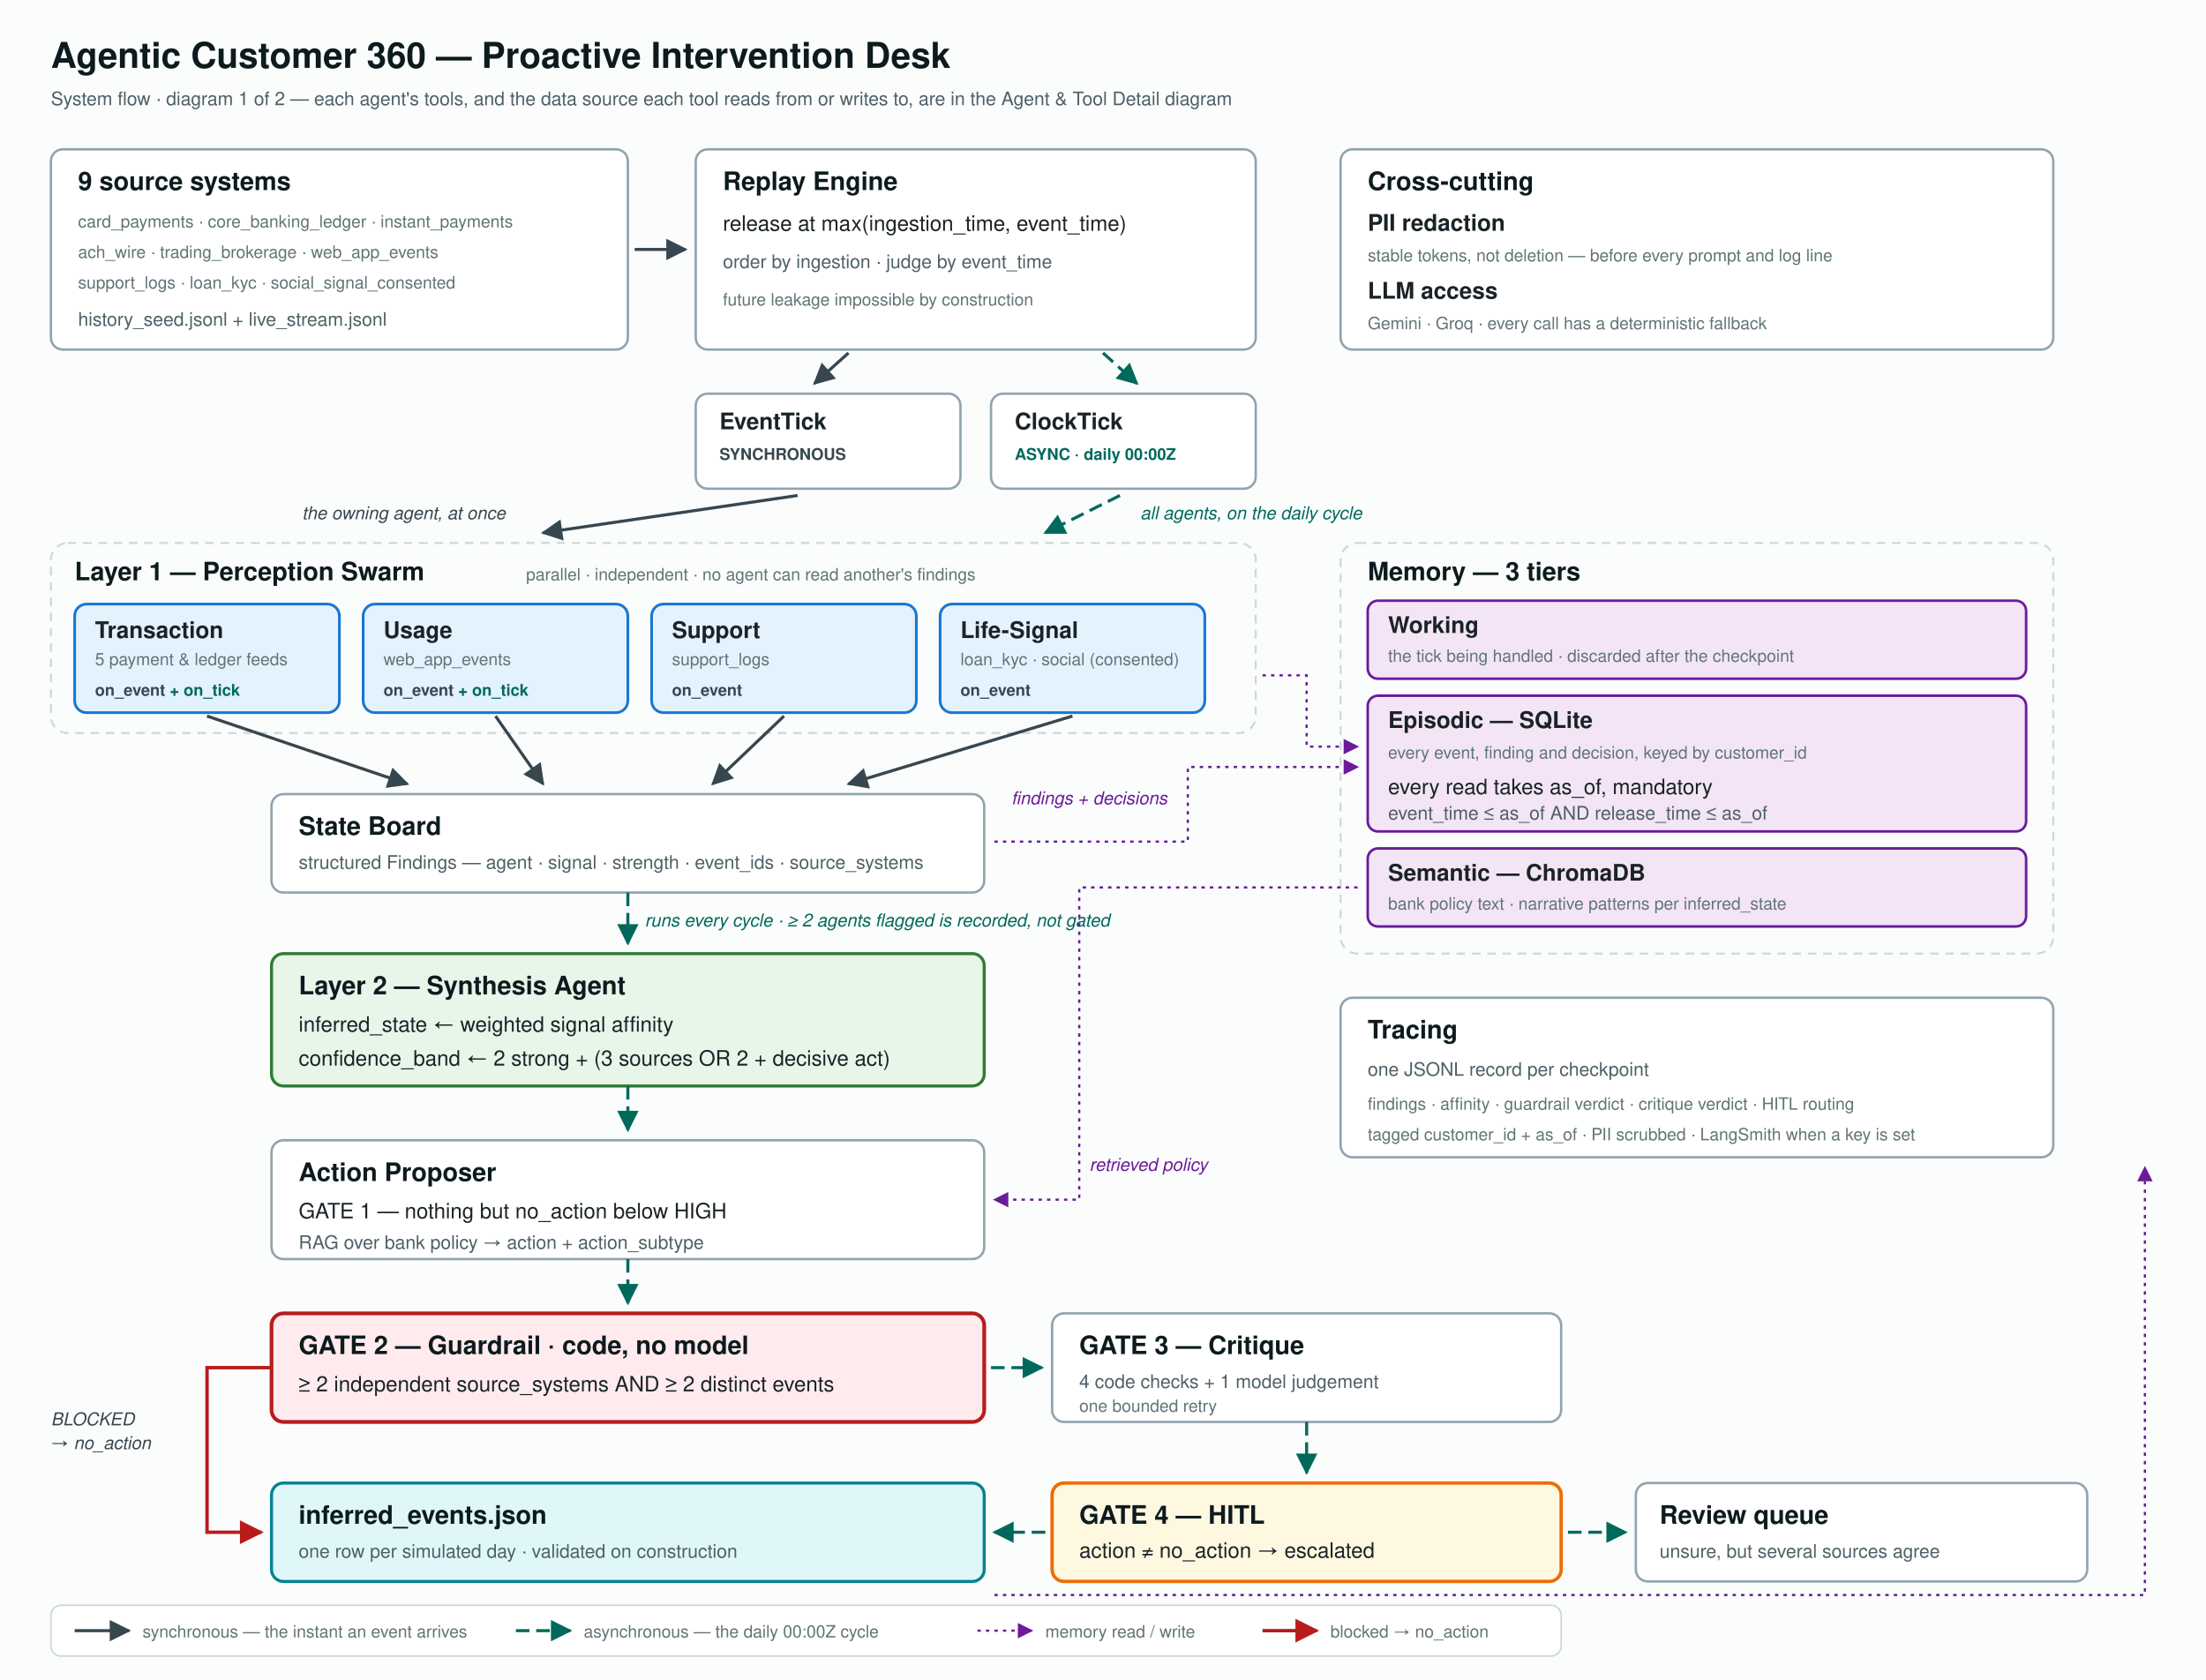
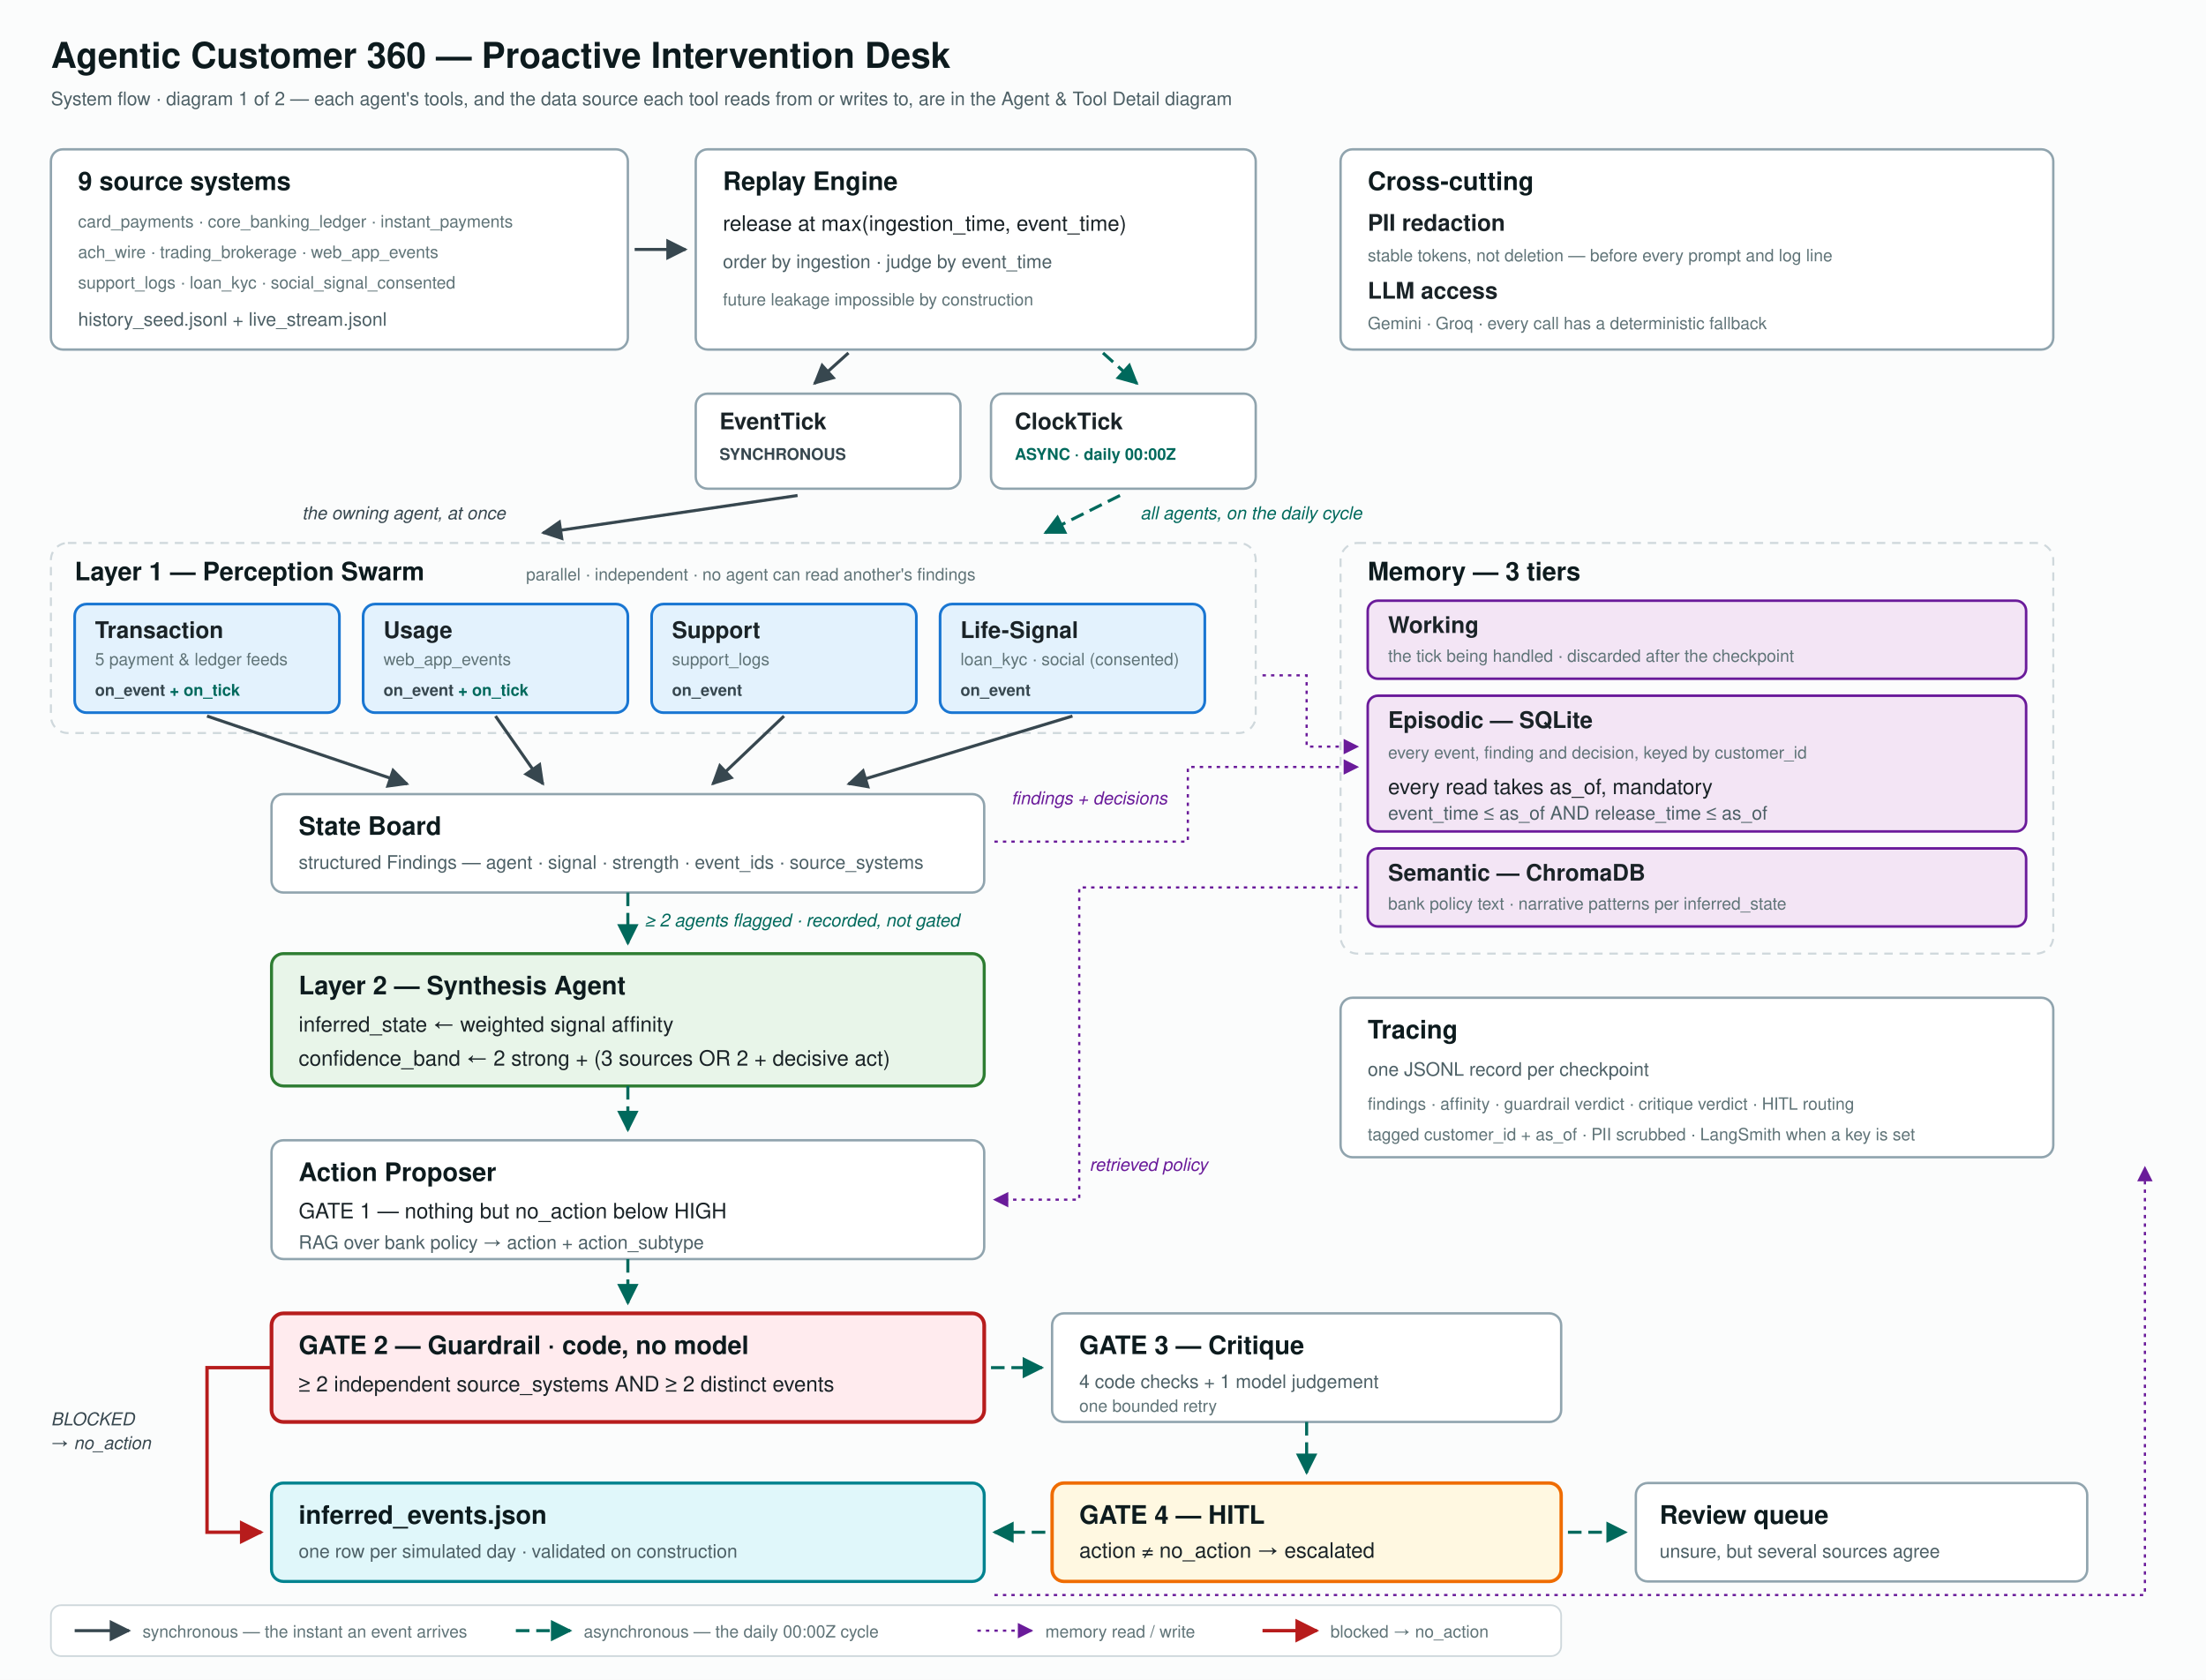
<svg xmlns="http://www.w3.org/2000/svg" viewBox="0 0 1300 990" width="1300" height="990" font-family="Segoe UI, Helvetica, Arial, sans-serif">
  <defs>
    <marker id="arrow" viewBox="0 0 10 10" refX="9" refY="5" markerWidth="7" markerHeight="7" orient="auto-start-reverse">
      <path d="M0,0 L10,5 L0,10 z" fill="#37474f" />
    </marker>
    <marker id="arrowAsync" viewBox="0 0 10 10" refX="9" refY="5" markerWidth="7" markerHeight="7" orient="auto-start-reverse">
      <path d="M0,0 L10,5 L0,10 z" fill="#00695c" />
    </marker>
    <marker id="arrowMem" viewBox="0 0 10 10" refX="9" refY="5" markerWidth="7" markerHeight="7" orient="auto-start-reverse">
      <path d="M0,0 L10,5 L0,10 z" fill="#6a1b9a" />
    </marker>
    <marker id="arrowStop" viewBox="0 0 10 10" refX="9" refY="5" markerWidth="7" markerHeight="7" orient="auto-start-reverse">
      <path d="M0,0 L10,5 L0,10 z" fill="#b71c1c" />
    </marker>
  </defs>
  <style>
    .t      { font-size: 12.5px; fill: #1a2327; }
    .tb     { font-size: 13.5px; fill: #1a2327; font-weight: 600; }
    .sm     { font-size: 11px; fill: #4d6066; }
    .xs     { font-size: 10px; fill: #607478; }
    .trig   { font-size: 9.5px; fill: #00695c; font-weight: 600; }
    .trigs  { font-size: 9.5px; fill: #37474f; font-weight: 600; }
    .hdr    { font-size: 15px; font-weight: 700; fill: #0d1b1e; }
    .title  { font-size: 21px; font-weight: 700; fill: #0d1b1e; }
    .lbl    { font-size: 10.5px; fill: #37474f; font-style: italic; }
    .lbla   { font-size: 10.5px; fill: #00695c; font-style: italic; }
    .lblm   { font-size: 10.5px; fill: #6a1b9a; font-style: italic; }
    .box    { fill: #ffffff; stroke: #90a4ae; stroke-width: 1.4; rx: 7; }
    .agent  { fill: #e3f2fd; stroke: #1976d2; stroke-width: 1.6; rx: 7; }
    .synth  { fill: #e8f5e9; stroke: #2e7d32; stroke-width: 1.8; rx: 7; }
    .mem    { fill: #f3e5f5; stroke: #6a1b9a; stroke-width: 1.5; rx: 6; }
    .guard  { fill: #ffebee; stroke: #b71c1c; stroke-width: 2.2; rx: 7; }
    .hitl   { fill: #fff8e1; stroke: #ef6c00; stroke-width: 2; rx: 7; }
    .outp   { fill: #e0f7fa; stroke: #00838f; stroke-width: 1.8; rx: 7; }
    .band   { fill: none; stroke: #cfd8dc; stroke-width: 1.2; stroke-dasharray: 5 4; rx: 10; }
    .sync   { stroke: #37474f; stroke-width: 1.8; fill: none; marker-end: url(#arrow); }
    .async  { stroke: #00695c; stroke-width: 1.8; fill: none; marker-end: url(#arrowAsync); stroke-dasharray: 8 4; }
    .flowm  { stroke: #6a1b9a; stroke-width: 1.3; fill: none; marker-end: url(#arrowMem); stroke-dasharray: 2 3; }
    .flowr  { stroke: #b71c1c; stroke-width: 2; fill: none; marker-end: url(#arrowStop); }
  </style>
  <rect width="1300" height="990" fill="#fbfcfc" />
  <text x="30" y="40" class="title">Agentic Customer 360 — Proactive Intervention Desk</text>
  <text x="30" y="62" class="sm">System flow · diagram 1 of 2 — each agent's tools, and the data source each tool reads from or writes to, are in the Agent &amp; Tool Detail diagram</text>
  <rect x="30" y="88" width="340" height="118" class="box" />
  <text x="46" y="112" class="hdr">9 source systems</text>
  <text x="46" y="134" class="xs">card_payments · core_banking_ledger · instant_payments</text>
  <text x="46" y="152" class="xs">ach_wire · trading_brokerage · web_app_events</text>
  <text x="46" y="170" class="xs">support_logs · loan_kyc · social_signal_consented</text>
  <text x="46" y="192" class="sm">history_seed.jsonl  +  live_stream.jsonl</text>
  <rect x="410" y="88" width="330" height="118" class="box" stroke="#00838f" stroke-width="2" />
  <text x="426" y="112" class="hdr">Replay Engine</text>
  <text x="426" y="136" class="t">release at max(ingestion_time, event_time)</text>
  <text x="426" y="158" class="sm">order by ingestion · judge by event_time</text>
  <text x="426" y="180" class="xs">future leakage impossible by construction</text>
  <line x1="374" y1="147" x2="404" y2="147" class="sync" />
  <rect x="790" y="88" width="420" height="118" class="box" />
  <text x="806" y="112" class="hdr">Cross-cutting</text>
  <text x="806" y="136" class="tb">PII redaction</text>
  <text x="806" y="154" class="xs">stable tokens, not deletion — before every prompt and log line</text>
  <text x="806" y="176" class="tb">LLM access</text>
  <text x="806" y="194" class="xs">Gemini · Groq · every call has a deterministic fallback</text>
  <rect x="410" y="232" width="156" height="56" class="box" stroke="#37474f" stroke-width="1.8" />
  <text x="424" y="253" class="tb">EventTick</text>
  <text x="424" y="271" class="trigs">SYNCHRONOUS</text>
  <rect x="584" y="232" width="156" height="56" class="box" stroke="#00695c" stroke-width="1.8" />
  <text x="598" y="253" class="tb">ClockTick</text>
  <text x="598" y="271" class="trig">ASYNC · daily 00:00Z</text>
  <line x1="500" y1="208" x2="480" y2="226" class="sync" />
  <line x1="650" y1="208" x2="670" y2="226" class="async" />
  <rect x="30" y="320" width="710" height="112" class="band" />
  <text x="44" y="342" class="hdr">Layer 1 — Perception Swarm</text>
  <text x="310" y="342" class="xs">parallel · independent · no agent can read another's findings</text>
  <rect x="44" y="356" width="156" height="64" class="agent" />
  <text x="56" y="376" class="tb">Transaction</text>
  <text x="56" y="392" class="xs">5 payment &amp; ledger feeds</text>
  <text x="56" y="410" class="trigs">on_event <tspan class="trig">+ on_tick</tspan>
  </text>
  <rect x="214" y="356" width="156" height="64" class="agent" />
  <text x="226" y="376" class="tb">Usage</text>
  <text x="226" y="392" class="xs">web_app_events</text>
  <text x="226" y="410" class="trigs">on_event <tspan class="trig">+ on_tick</tspan>
  </text>
  <rect x="384" y="356" width="156" height="64" class="agent" />
  <text x="396" y="376" class="tb">Support</text>
  <text x="396" y="392" class="xs">support_logs</text>
  <text x="396" y="410" class="trigs">on_event</text>
  <rect x="554" y="356" width="156" height="64" class="agent" />
  <text x="566" y="376" class="tb">Life-Signal</text>
  <text x="566" y="392" class="xs">loan_kyc · social (consented)</text>
  <text x="566" y="410" class="trigs">on_event</text>
  <path d="M 470 292 L 320 314" class="sync" />
  <text x="178" y="306" class="lbl">the owning agent, at once</text>
  <path d="M 660 292 L 616 314" class="async" />
  <text x="672" y="306" class="lbla">all agents, on the daily cycle</text>
  <rect x="160" y="468" width="420" height="58" class="box" stroke="#2e7d32" stroke-width="2" />
  <text x="176" y="492" class="hdr">State Board</text>
  <text x="176" y="512" class="sm">structured Findings — agent · signal · strength · event_ids · source_systems</text>
  <line x1="122" y1="422" x2="240" y2="462" class="sync" />
  <line x1="292" y1="422" x2="320" y2="462" class="sync" />
  <line x1="462" y1="422" x2="420" y2="462" class="sync" />
  <line x1="632" y1="422" x2="500" y2="462" class="sync" />
  <rect x="790" y="320" width="420" height="242" class="band" />
  <text x="806" y="342" class="hdr">Memory — 3 tiers</text>
  <rect x="806" y="354" width="388" height="46" class="mem" />
  <text x="818" y="373" class="tb">Working</text>
  <text x="818" y="390" class="xs">the tick being handled · discarded after the checkpoint</text>
  <rect x="806" y="410" width="388" height="80" class="mem" />
  <text x="818" y="429" class="tb">Episodic — SQLite</text>
  <text x="818" y="447" class="xs">every event, finding and decision, keyed by customer_id</text>
  <text x="818" y="468" class="t">every read takes as_of, mandatory</text>
  <text x="818" y="483" class="sm">event_time ≤ as_of AND release_time ≤ as_of</text>
  <rect x="806" y="500" width="388" height="46" class="mem" />
  <text x="818" y="519" class="tb">Semantic — ChromaDB</text>
  <text x="818" y="536" class="xs">bank policy text · narrative patterns per inferred_state</text>
  <path d="M 744 398 L 770 398 L 770 440 L 800 440" class="flowm" />
  <path d="M 586 496 L 700 496 L 700 452 L 800 452" class="flowm" />
  <text x="596" y="474" class="lblm">findings + decisions</text>
  <rect x="160" y="562" width="420" height="78" class="synth" />
  <text x="176" y="586" class="hdr">Layer 2 — Synthesis Agent</text>
  <text x="176" y="608" class="t">inferred_state ← weighted signal affinity</text>
  <text x="176" y="628" class="t">confidence_band ← 2 strong + (3 sources OR 2 + decisive act)</text>
  <line x1="370" y1="526" x2="370" y2="556" class="async" />
-   <text x="380" y="546" class="lbla">runs every cycle · ≥ 2 agents flagged is recorded, not gated</text>
+   <text x="380" y="546" class="lbla">≥ 2 agents flagged · recorded, not gated</text>
  <rect x="160" y="672" width="420" height="70" class="box" />
  <text x="176" y="696" class="hdr">Action Proposer</text>
  <text x="176" y="718" class="t">GATE 1 — nothing but no_action below HIGH</text>
  <text x="176" y="736" class="sm">RAG over bank policy → action + action_subtype</text>
  <line x1="370" y1="640" x2="370" y2="666" class="async" />
  <path d="M 800 523 L 636 523 L 636 707 L 586 707" class="flowm" />
  <text x="642" y="690" class="lblm">retrieved policy</text>
  <rect x="160" y="774" width="420" height="64" class="guard" />
  <text x="176" y="798" class="hdr" fill="#b71c1c">GATE 2 — Guardrail · code, no model</text>
  <text x="176" y="820" class="t">≥ 2 independent source_systems AND ≥ 2 distinct events</text>
  <line x1="370" y1="742" x2="370" y2="768" class="async" />
  <rect x="620" y="774" width="300" height="64" class="box" stroke="#b71c1c" stroke-width="1.6" />
  <text x="636" y="798" class="hdr">GATE 3 — Critique</text>
  <text x="636" y="818" class="sm">4 code checks + 1 model judgement</text>
  <text x="636" y="832" class="xs">one bounded retry</text>
  <line x1="584" y1="806" x2="614" y2="806" class="async" />
  <rect x="620" y="874" width="300" height="58" class="hitl" />
  <text x="636" y="898" class="hdr">GATE 4 — HITL</text>
  <text x="636" y="918" class="t">action ≠ no_action → escalated</text>
  <line x1="770" y1="838" x2="770" y2="868" class="async" />
  <rect x="160" y="874" width="420" height="58" class="outp" />
  <text x="176" y="898" class="hdr">inferred_events.json</text>
  <text x="176" y="918" class="sm">one row per simulated day · validated on construction</text>
  <path d="M 616 903 L 586 903" class="async" />
  <path d="M 160 806 L 122 806 L 122 903 L 154 903" class="flowr" />
  <text x="30" y="840" class="lbl" fill="#b71c1c">BLOCKED</text>
  <text x="30" y="854" class="lbl" fill="#b71c1c">→ no_action</text>
  <rect x="964" y="874" width="266" height="58" class="box" stroke="#6a1b9a" stroke-width="1.8" />
  <text x="978" y="898" class="hdr">Review queue</text>
  <text x="978" y="918" class="sm">unsure, but several sources agree</text>
  <line x1="924" y1="903" x2="958" y2="903" class="async" />
  <rect x="790" y="588" width="420" height="94" class="box" />
  <text x="806" y="612" class="hdr">Tracing</text>
  <text x="806" y="634" class="sm">one JSONL record per checkpoint</text>
  <text x="806" y="654" class="xs">findings · affinity · guardrail verdict · critique verdict · HITL routing</text>
  <text x="806" y="672" class="xs">tagged customer_id + as_of · PII scrubbed · LangSmith when a key is set</text>
  <path d="M 586 940 L 1264 940 L 1264 688" class="flowm" />
  <rect x="30" y="946" width="890" height="30" fill="#ffffff" stroke="#cfd8dc" stroke-width="1" rx="6" />
  <line x1="44" y1="961" x2="76" y2="961" class="sync" />
  <text x="84" y="965" class="xs">synchronous — the instant an event arrives</text>
  <line x1="304" y1="961" x2="336" y2="961" class="async" />
  <text x="344" y="965" class="xs">asynchronous — the daily 00:00Z cycle</text>
  <line x1="576" y1="961" x2="608" y2="961" class="flowm" />
  <text x="616" y="965" class="xs">memory read / write</text>
  <line x1="744" y1="961" x2="776" y2="961" class="flowr" />
  <text x="784" y="965" class="xs">blocked → no_action</text>
</svg>
